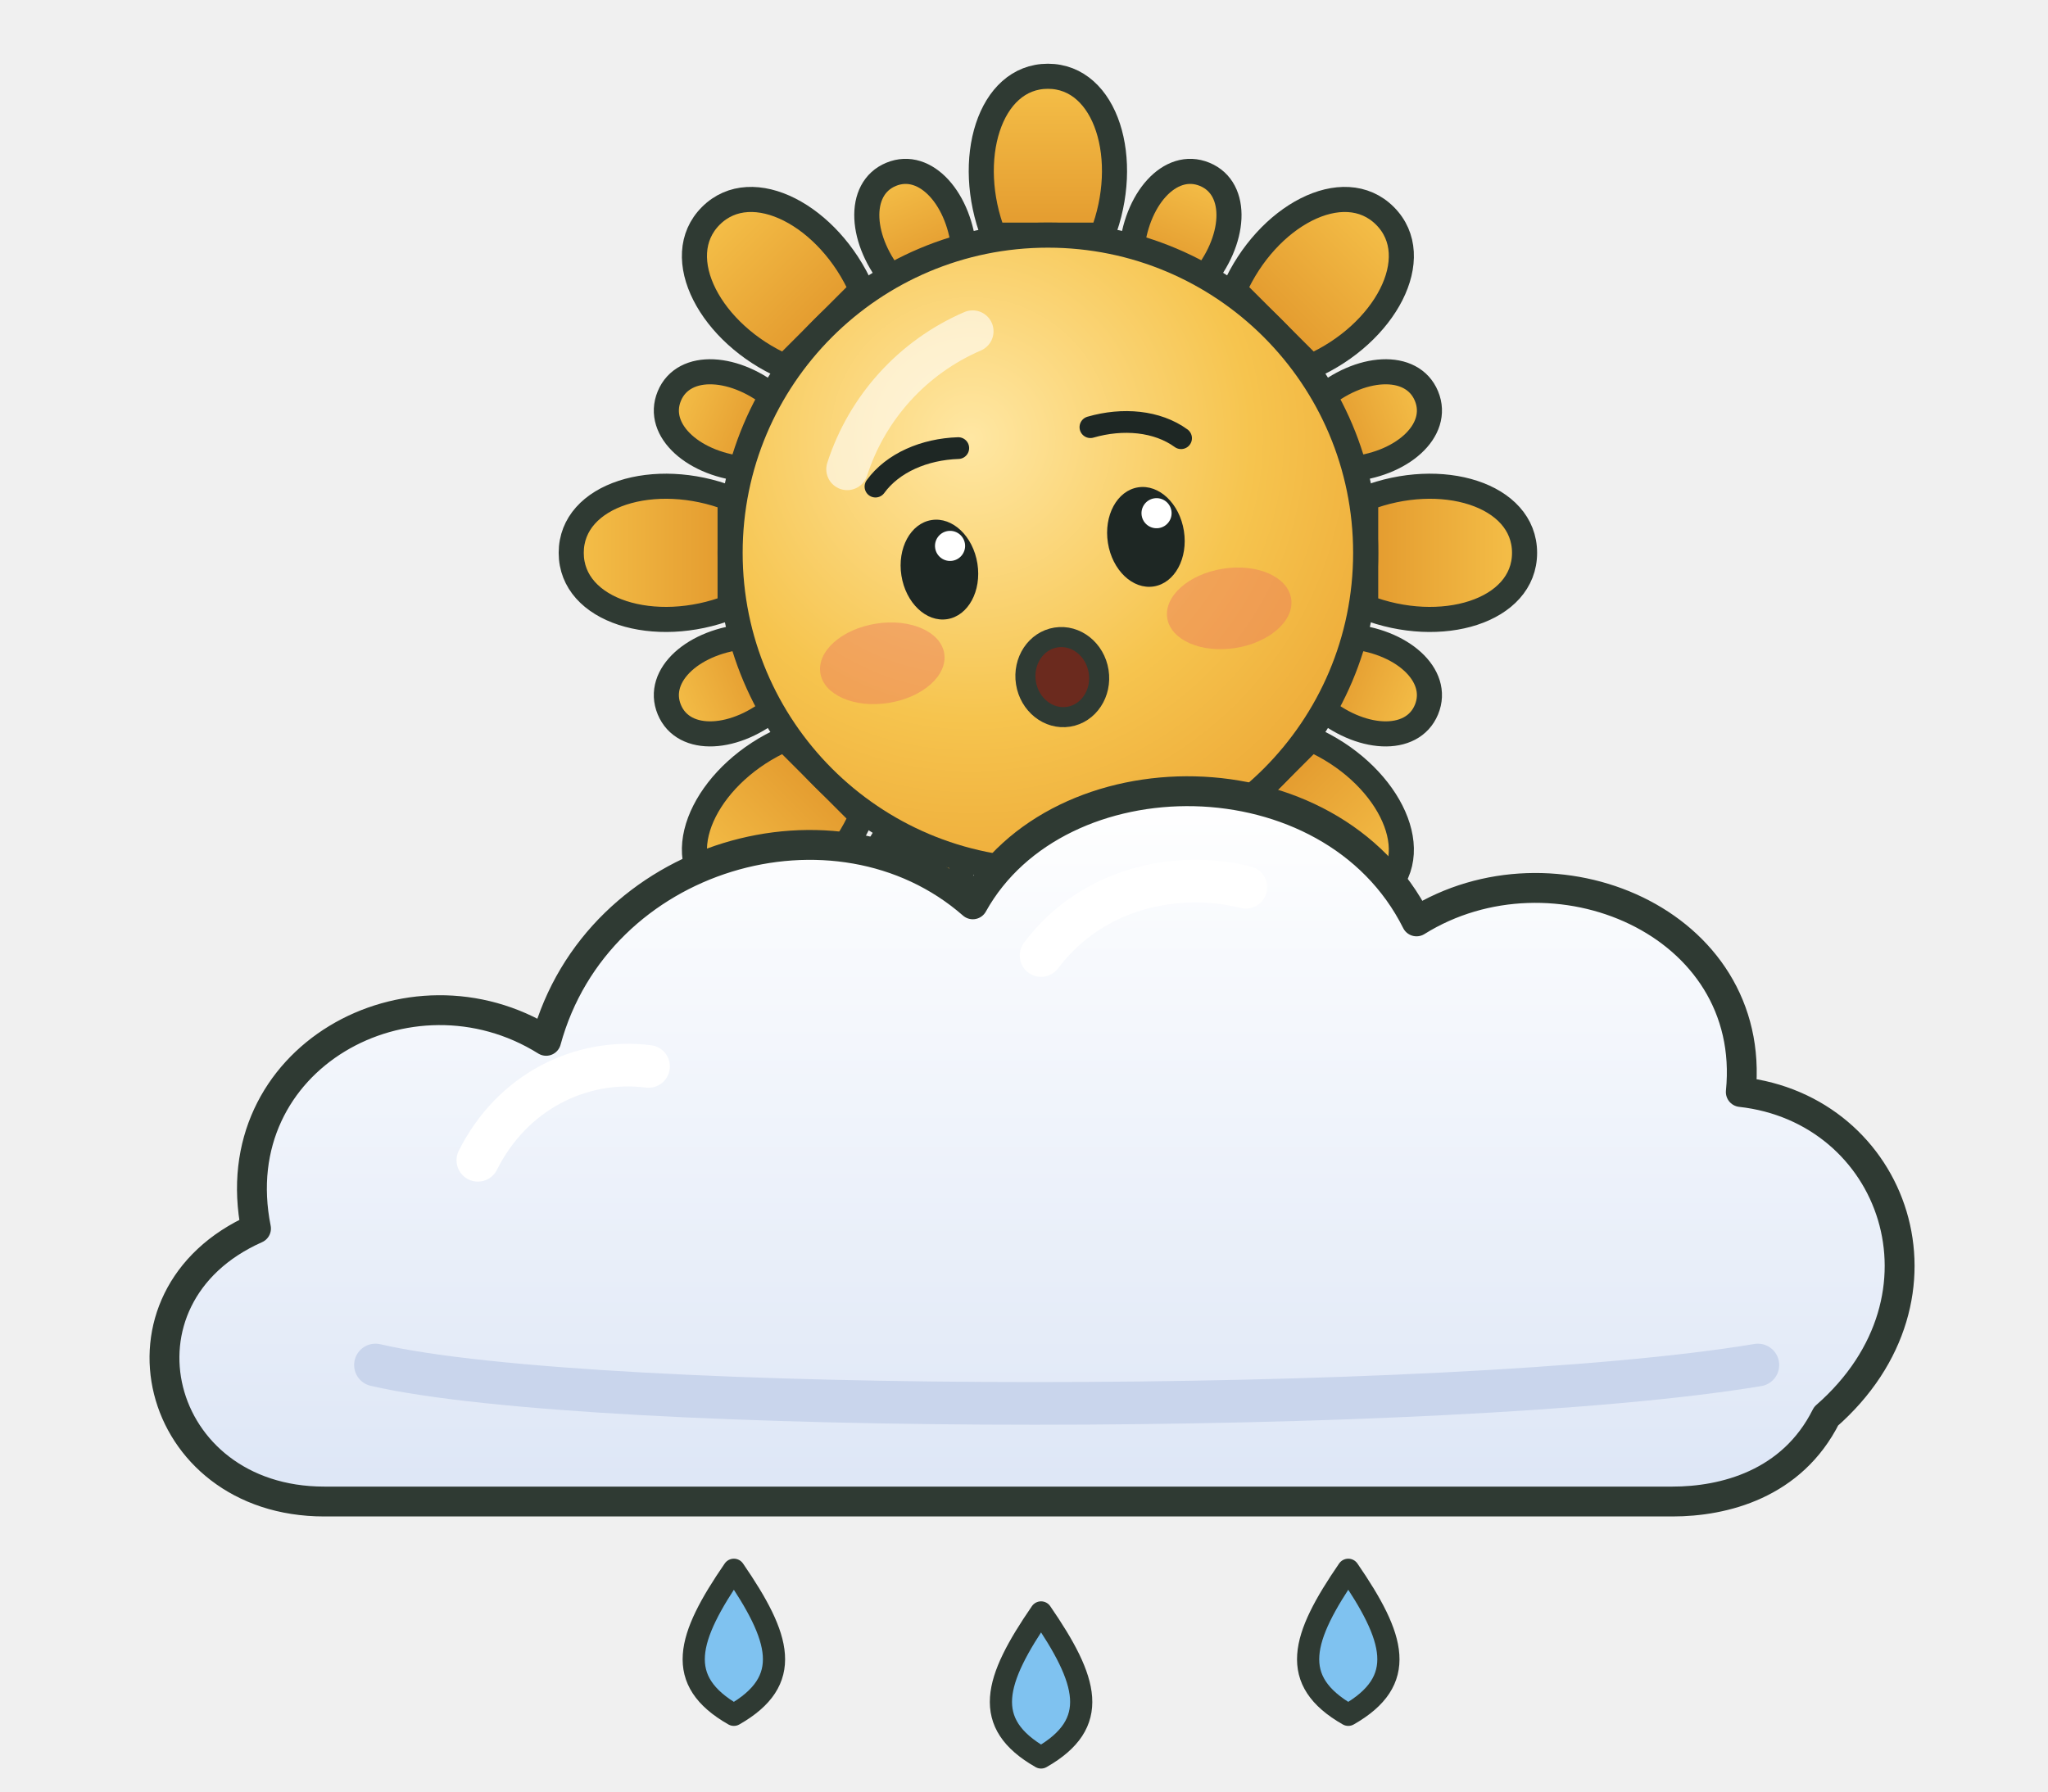
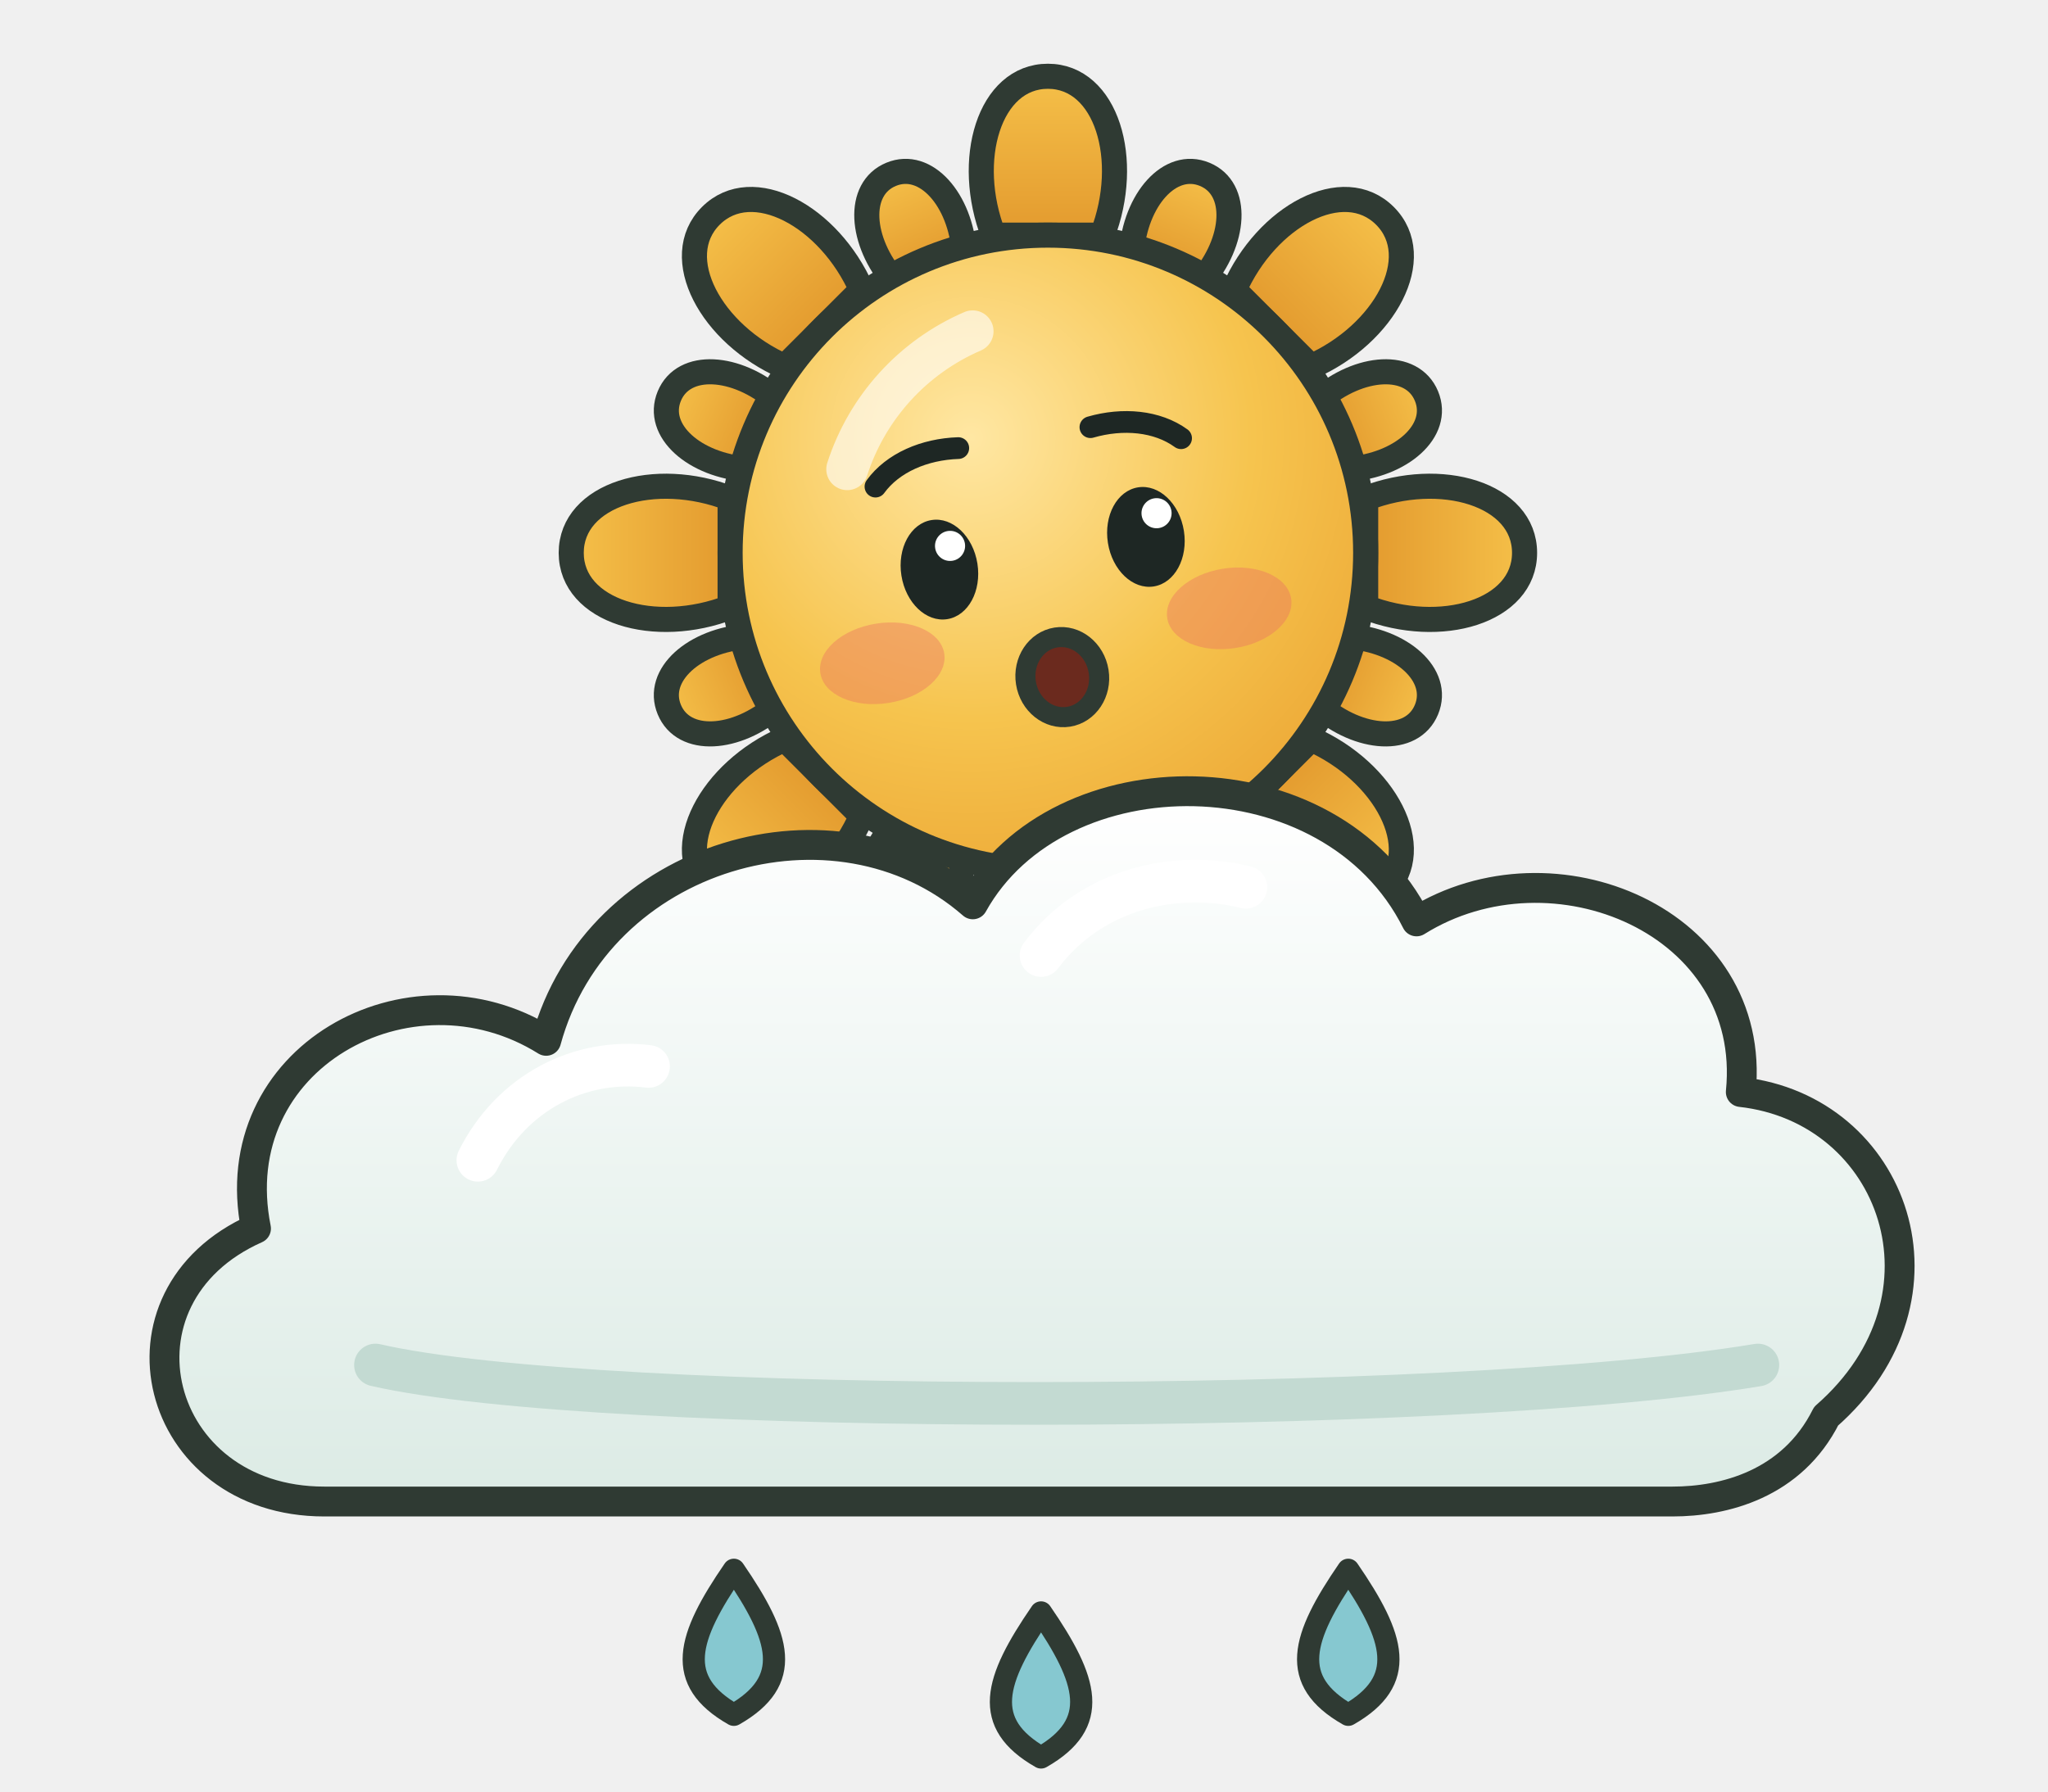
<svg xmlns="http://www.w3.org/2000/svg" viewBox="0 0 240 210" width="240" height="210">
  <defs>
    <radialGradient id="mf" cx="0.38" cy="0.32" r="0.8">
      <stop offset="0" stop-color="#FFE7A3" />
      <stop offset="0.55" stop-color="#F6C44E" />
      <stop offset="1" stop-color="#EBA332" />
    </radialGradient>
    <linearGradient id="mr" x1="0" y1="0" x2="0" y2="1">
      <stop offset="0" stop-color="#F5C049" />
      <stop offset="1" stop-color="#E39A2E" />
    </linearGradient>
    <linearGradient id="cl" x1="0" y1="0" x2="0" y2="1">
      <stop offset="0" stop-color="#FFFFFF" />
-       <stop offset="1" stop-color="#DDE6F6" />
+       <stop offset="1" stop-color="#DCEBE5" />
    </linearGradient>
  </defs>
  <g transform="translate(64 6) scale(.98)">
    <g stroke="#2F3A33" stroke-width="3" stroke-linejoin="round" fill="url(#mr)">
      <path d="M60 3C67 3 70 13 66.5 22H53.5C50 13 53 3 60 3Z" />
      <path d="M60 3C67 3 70 13 66.5 22H53.5C50 13 53 3 60 3Z" transform="rotate(45 60 60)" />
      <path d="M60 3C67 3 70 13 66.5 22H53.5C50 13 53 3 60 3Z" transform="rotate(90 60 60)" />
      <path d="M60 3C67 3 70 13 66.5 22H53.5C50 13 53 3 60 3Z" transform="rotate(135 60 60)" />
      <path d="M60 3C67 3 70 13 66.5 22H53.5C50 13 53 3 60 3Z" transform="rotate(180 60 60)" />
      <path d="M60 3C67 3 70 13 66.5 22H53.5C50 13 53 3 60 3Z" transform="rotate(225 60 60)" />
      <path d="M60 3C67 3 70 13 66.5 22H53.5C50 13 53 3 60 3Z" transform="rotate(270 60 60)" />
      <path d="M60 3C67 3 70 13 66.5 22H53.5C50 13 53 3 60 3Z" transform="rotate(315 60 60)" />
      <path d="M60 11C64.5 11 66.5 17 64.5 23H55.5C53.5 17 55.5 11 60 11Z" transform="rotate(22.5 60 60)" />
      <path d="M60 11C64.5 11 66.5 17 64.5 23H55.5C53.5 17 55.5 11 60 11Z" transform="rotate(67.5 60 60)" />
      <path d="M60 11C64.5 11 66.5 17 64.5 23H55.5C53.5 17 55.5 11 60 11Z" transform="rotate(112.5 60 60)" />
      <path d="M60 11C64.5 11 66.5 17 64.5 23H55.5C53.5 17 55.5 11 60 11Z" transform="rotate(157.5 60 60)" />
      <path d="M60 11C64.5 11 66.5 17 64.5 23H55.5C53.5 17 55.5 11 60 11Z" transform="rotate(202.5 60 60)" />
      <path d="M60 11C64.5 11 66.5 17 64.5 23H55.5C53.5 17 55.5 11 60 11Z" transform="rotate(247.5 60 60)" />
      <path d="M60 11C64.5 11 66.5 17 64.5 23H55.5C53.5 17 55.5 11 60 11Z" transform="rotate(292.5 60 60)" />
      <path d="M60 11C64.5 11 66.5 17 64.5 23H55.5C53.5 17 55.5 11 60 11Z" transform="rotate(337.5 60 60)" />
    </g>
    <circle cx="60" cy="60" r="38" fill="url(#mf)" stroke="#2F3A33" stroke-width="3" />
    <path d="M36 50A27 27 0 0 1 51 33.5" fill="none" stroke="#fff" stroke-width="5" stroke-linecap="round" opacity=".6" />
    <g transform="rotate(-9 60 64)">
      <ellipse cx="39" cy="70" rx="7.5" ry="4.8" fill="#EC775F" opacity="0.45" />
      <ellipse cx="81" cy="70" rx="7.5" ry="4.8" fill="#EC775F" opacity="0.45" />
      <ellipse cx="47.5" cy="60" rx="4.6" ry="6" fill="#1E2724" />
      <circle cx="49.2" cy="57.4" r="1.8" fill="#fff" />
      <ellipse cx="72.5" cy="60" rx="4.6" ry="6" fill="#1E2724" />
      <circle cx="74.2" cy="57.4" r="1.8" fill="#fff" />
      <path d="M41.5 49C44 46.5 48 45.5 52 46M68 46C72 45.5 76 46.5 78.5 49" fill="none" stroke="#1E2724" stroke-width="2.6" stroke-linecap="round" />
      <ellipse cx="60" cy="75" rx="4.4" ry="4.8" fill="#6B2A1E" stroke="#2F3A33" stroke-width="2.4" />
    </g>
  </g>
  <path d="M38 176C18 176 12 152 30 144C26 124 48 112 64 122C70 100 98 92 114 106C124 88 156 88 166 108C182 98 206 108 204 128C222 130 230 152 214 166C210 174 202 176 196 176Z" fill="url(#cl)" stroke="#2F3A33" stroke-width="3.5" stroke-linejoin="round" />
-   <path d="M44 160C70 166 170 166 206 160" fill="none" stroke="#C9D5EC" stroke-width="5" stroke-linecap="round" />
+   <path d="M44 160C70 166 170 166 206 160" fill="none" stroke="#C3DAD2" stroke-width="5" stroke-linecap="round" />
  <path d="M56 136C60 128 68 124 76 125M122 112C128 104 138 102 146 104" fill="none" stroke="#fff" stroke-width="5" stroke-linecap="round" />
-   <g fill="#7FC2F0" stroke="#2F3A33" stroke-width="2.6" stroke-linejoin="round">
+   <g fill="#86C8D0" stroke="#2F3A33" stroke-width="2.6" stroke-linejoin="round">
    <path d="M86 184c5.5 8 7 13 0 17c-7-4-5.5-9 0-17Z" />
    <path d="M122 189c5.5 8 7 13 0 17c-7-4-5.5-9 0-17Z" />
    <path d="M158 184c5.5 8 7 13 0 17c-7-4-5.5-9 0-17Z" />
  </g>
</svg>
